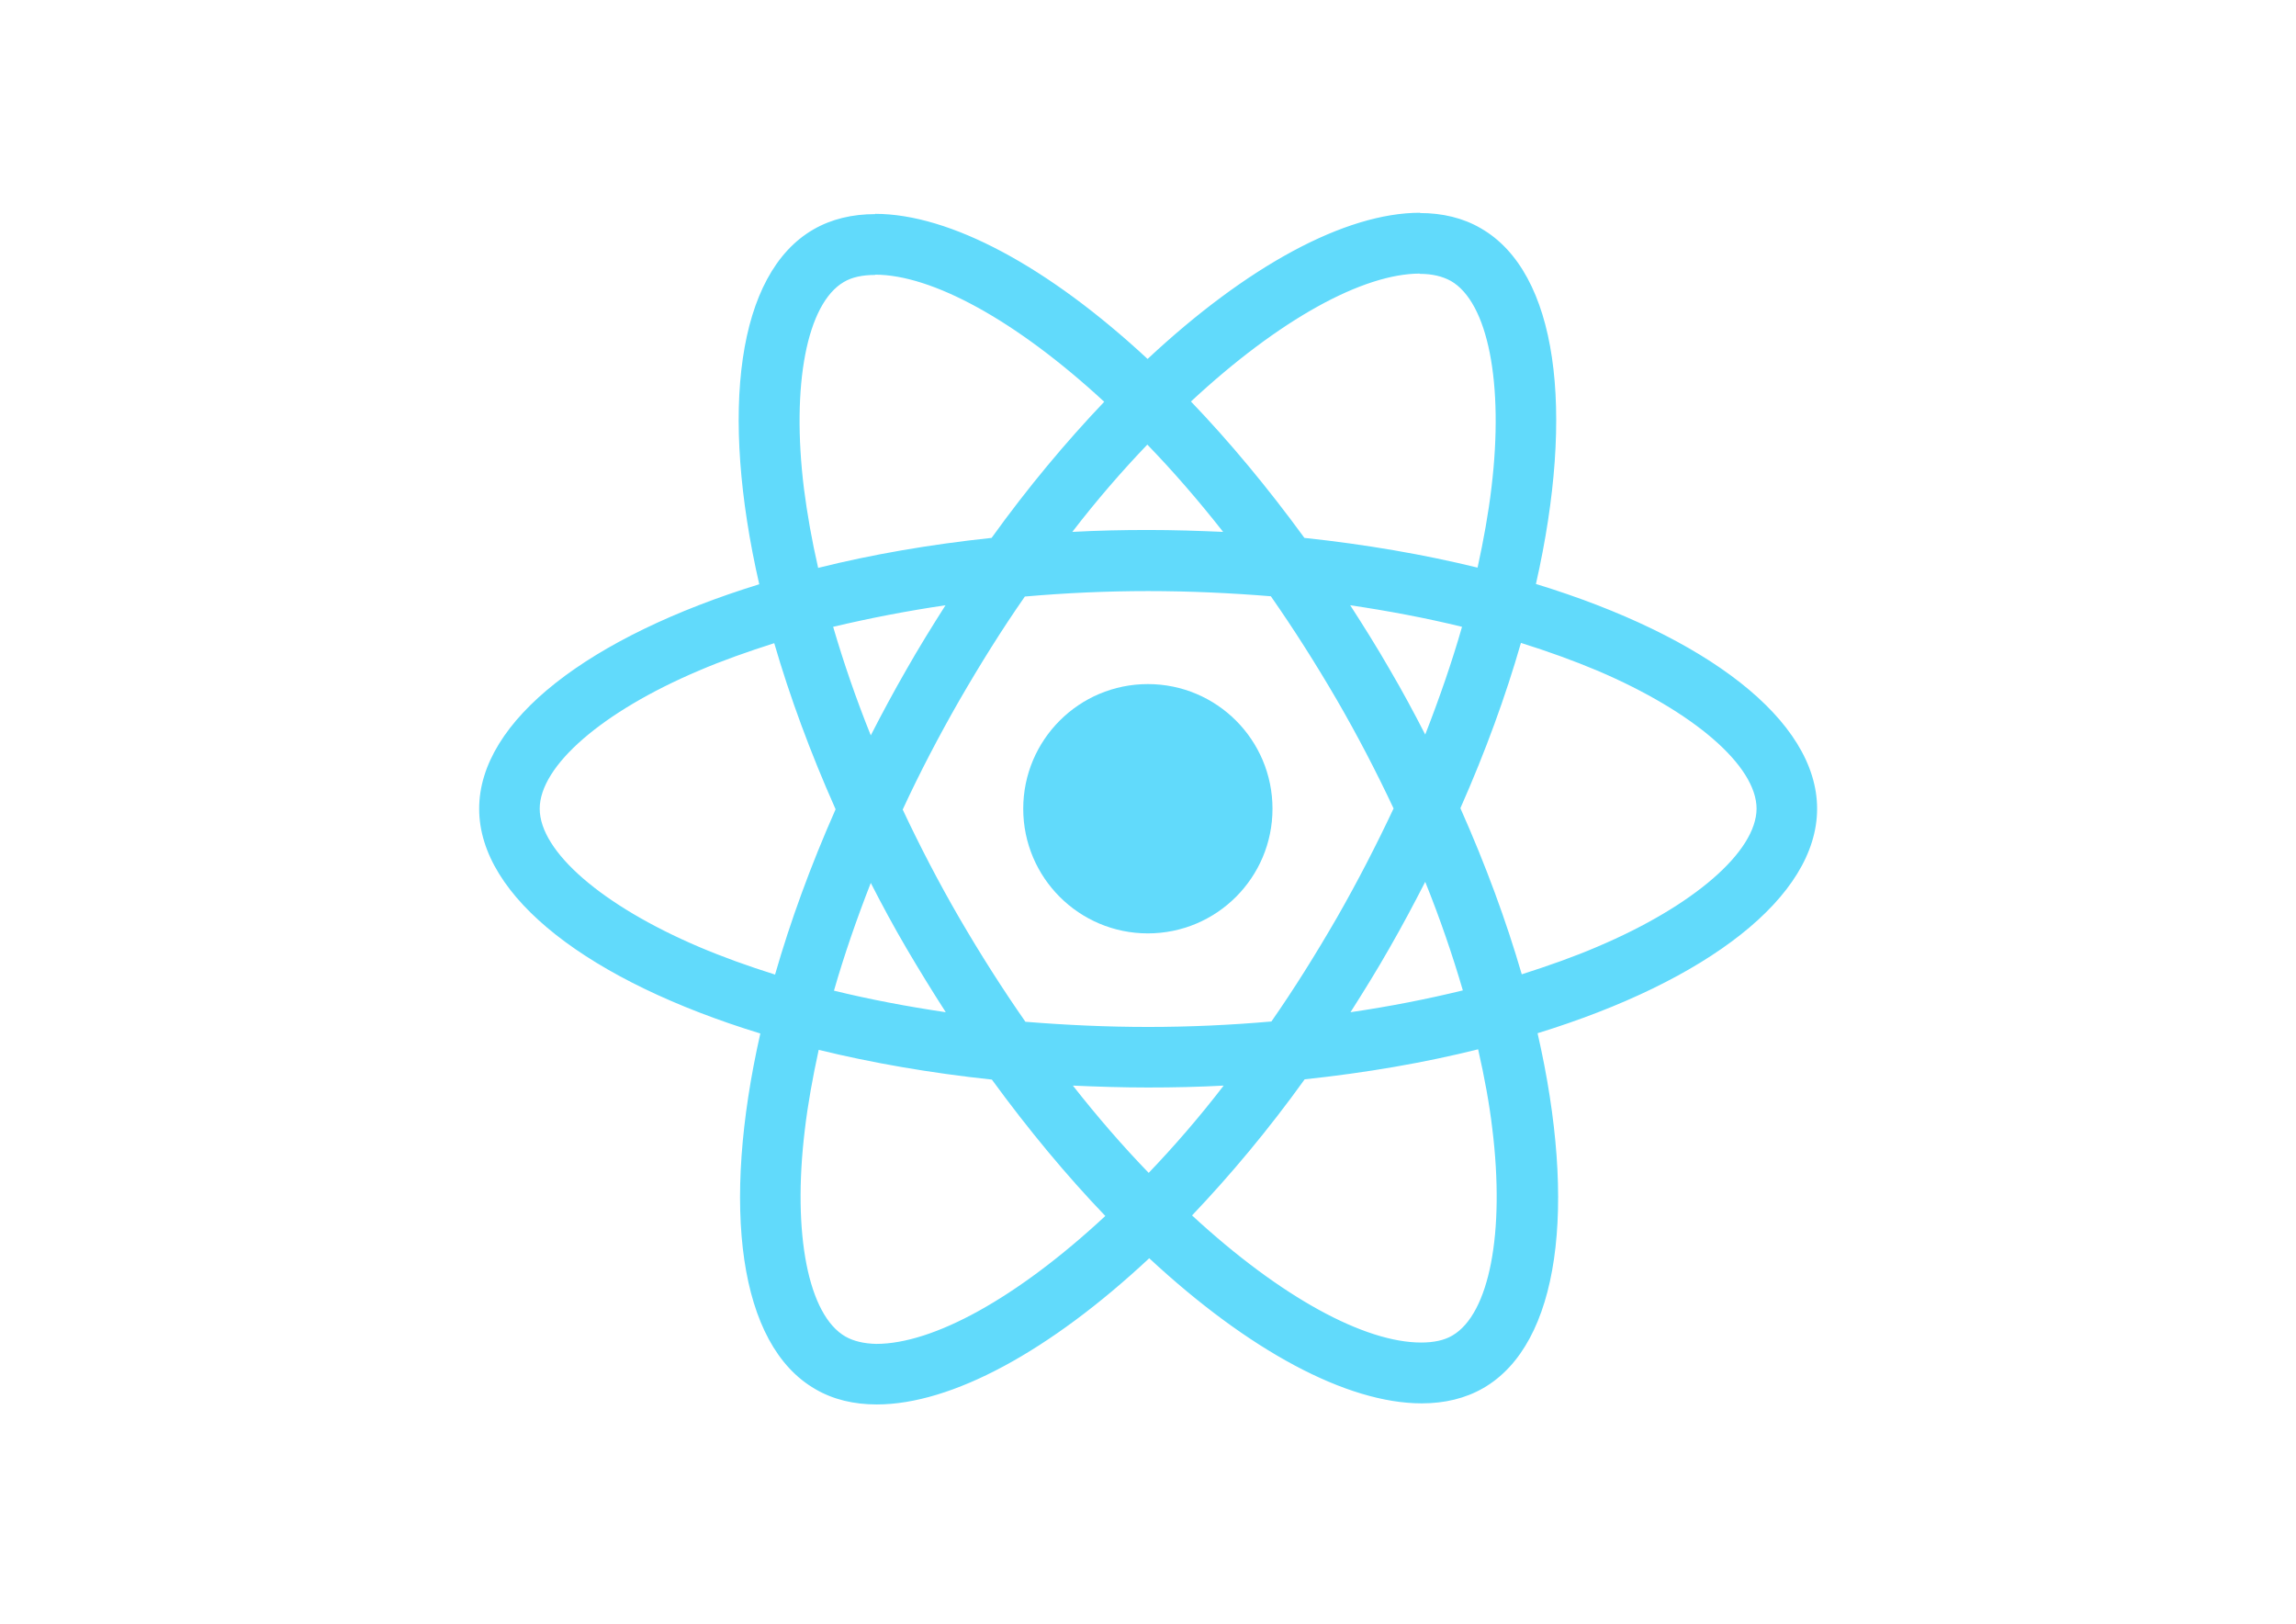
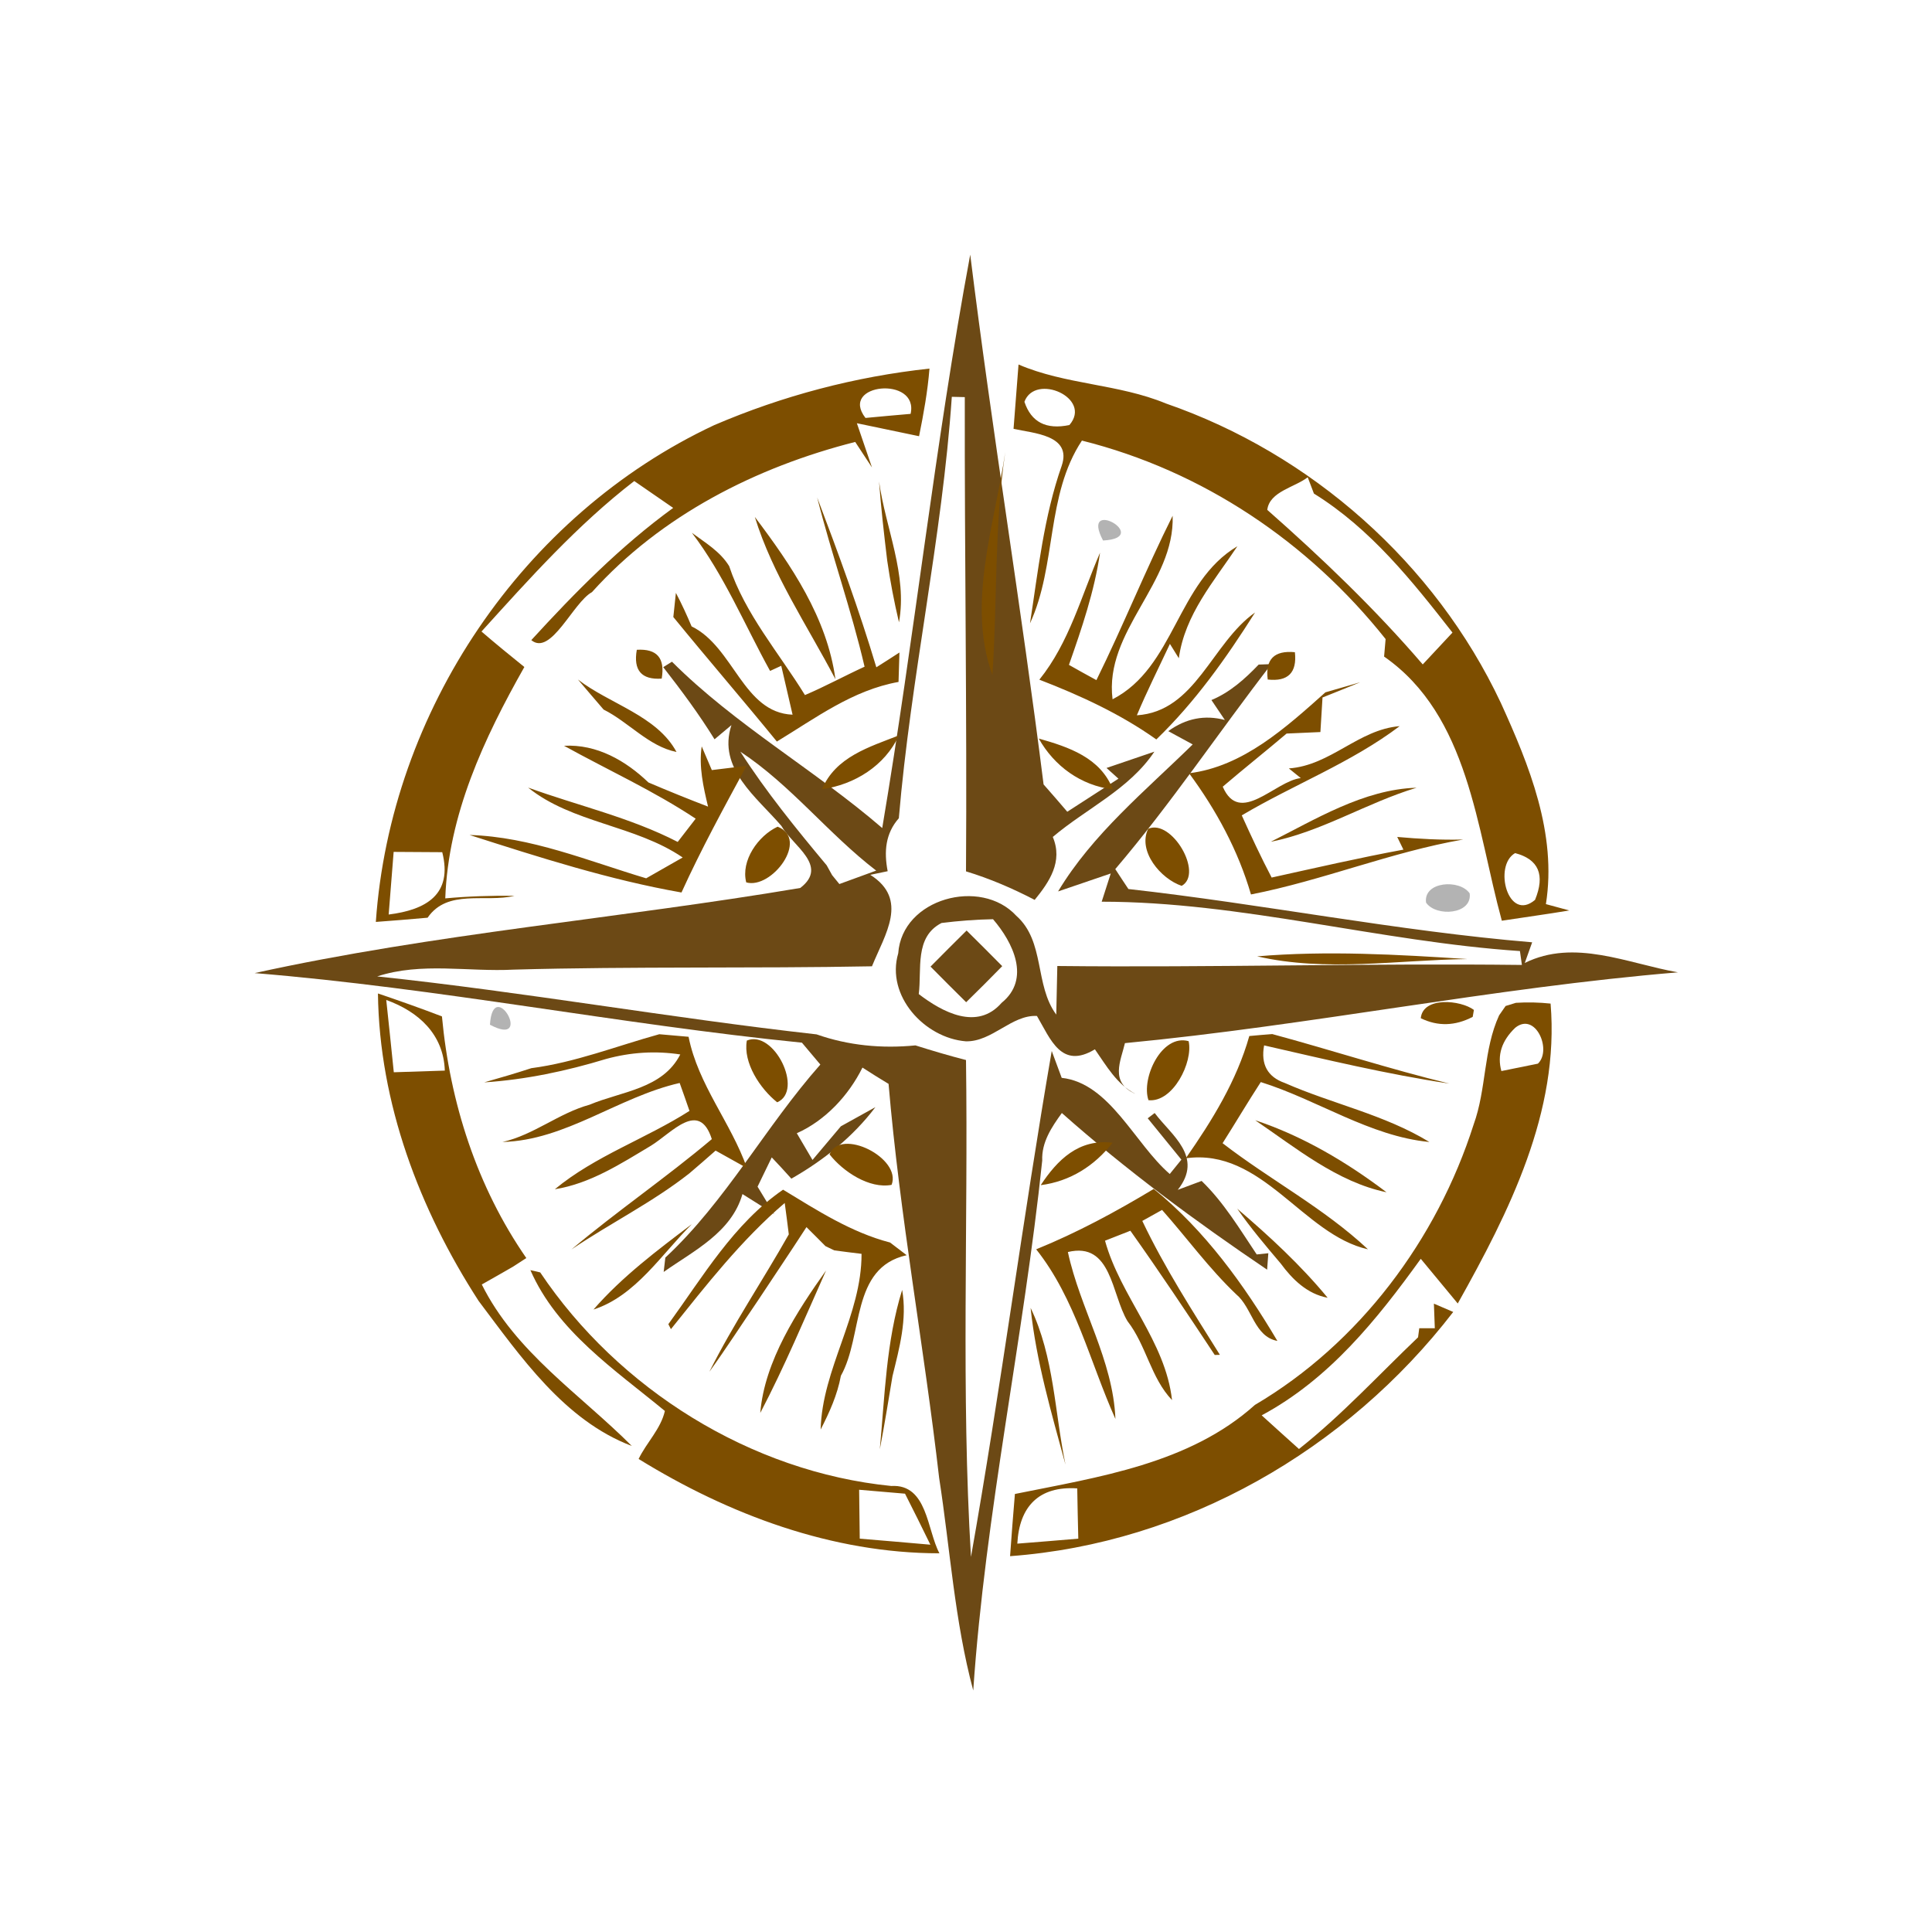
- <svg xmlns="http://www.w3.org/2000/svg" viewBox="0 0 841.9 595.3">
-   <g fill="#61DAFB">
-     <path d="M666.3 296.5c0-32.5-40.7-63.3-103.1-82.4 14.4-63.6 8-114.2-20.2-130.4-6.5-3.8-14.1-5.6-22.4-5.6v22.3c4.6 0 8.3.9 11.4 2.6 13.6 7.8 19.5 37.5 14.9 75.7-1.1 9.4-2.9 19.3-5.1 29.4-19.6-4.8-41-8.5-63.5-10.9-13.5-18.5-27.5-35.3-41.6-50 32.6-30.3 63.2-46.9 84-46.9V78c-27.5 0-63.5 19.6-99.9 53.6-36.4-33.8-72.4-53.2-99.9-53.2v22.3c20.7 0 51.4 16.5 84 46.6-14 14.7-28 31.4-41.3 49.9-22.6 2.4-44 6.1-63.6 11-2.3-10-4-19.7-5.2-29-4.7-38.2 1.1-67.9 14.6-75.8 3-1.8 6.9-2.6 11.5-2.6V78.5c-8.4 0-16 1.8-22.6 5.6-28.1 16.2-34.4 66.7-19.9 130.1-62.2 19.2-102.7 49.9-102.7 82.3 0 32.5 40.7 63.3 103.1 82.4-14.4 63.6-8 114.2 20.2 130.4 6.5 3.8 14.1 5.6 22.5 5.6 27.5 0 63.5-19.6 99.9-53.6 36.4 33.8 72.4 53.2 99.9 53.2 8.4 0 16-1.8 22.6-5.6 28.1-16.2 34.4-66.7 19.9-130.1 62-19.1 102.5-49.9 102.5-82.3zm-130.2-66.7c-3.7 12.9-8.3 26.2-13.5 39.5-4.1-8-8.4-16-13.1-24-4.6-8-9.5-15.8-14.4-23.4 14.2 2.1 27.9 4.7 41 7.9zm-45.8 106.5c-7.8 13.5-15.8 26.3-24.1 38.2-14.9 1.3-30 2-45.2 2-15.1 0-30.2-.7-45-1.9-8.3-11.9-16.4-24.6-24.2-38-7.6-13.1-14.5-26.4-20.8-39.8 6.2-13.4 13.2-26.8 20.7-39.9 7.8-13.5 15.8-26.3 24.1-38.2 14.9-1.3 30-2 45.2-2 15.1 0 30.2.7 45 1.9 8.3 11.9 16.4 24.6 24.2 38 7.6 13.1 14.5 26.4 20.8 39.8-6.3 13.4-13.2 26.8-20.7 39.9zm32.3-13c5.4 13.4 10 26.8 13.8 39.8-13.1 3.2-26.9 5.9-41.2 8 4.9-7.7 9.8-15.6 14.4-23.7 4.6-8 8.9-16.1 13-24.1zM421.2 430c-9.3-9.6-18.6-20.3-27.8-32 9 .4 18.2.7 27.5.7 9.4 0 18.7-.2 27.8-.7-9 11.7-18.3 22.4-27.5 32zm-74.4-58.9c-14.2-2.1-27.9-4.7-41-7.9 3.7-12.9 8.3-26.2 13.5-39.5 4.1 8 8.4 16 13.1 24 4.7 8 9.5 15.8 14.4 23.4zM420.7 163c9.3 9.6 18.6 20.3 27.8 32-9-.4-18.2-.7-27.5-.7-9.4 0-18.7.2-27.8.7 9-11.7 18.3-22.4 27.5-32zm-74 58.9c-4.9 7.7-9.8 15.6-14.4 23.7-4.6 8-8.9 16-13 24-5.4-13.4-10-26.8-13.8-39.8 13.1-3.1 26.9-5.8 41.2-7.9zm-90.5 125.2c-35.4-15.1-58.3-34.9-58.3-50.6 0-15.7 22.9-35.6 58.3-50.6 8.6-3.7 18-7 27.7-10.1 5.7 19.6 13.2 40 22.5 60.9-9.2 20.8-16.6 41.1-22.2 60.6-9.9-3.1-19.3-6.5-28-10.2zM310 490c-13.6-7.8-19.5-37.5-14.9-75.7 1.1-9.4 2.9-19.3 5.1-29.4 19.6 4.8 41 8.5 63.5 10.9 13.5 18.5 27.5 35.3 41.6 50-32.6 30.3-63.2 46.9-84 46.9-4.5-.1-8.3-1-11.3-2.7zm237.2-76.2c4.7 38.2-1.1 67.9-14.6 75.8-3 1.8-6.9 2.6-11.5 2.6-20.7 0-51.4-16.5-84-46.6 14-14.7 28-31.4 41.3-49.9 22.6-2.4 44-6.1 63.6-11 2.3 10.1 4.1 19.8 5.2 29.1zm38.5-66.7c-8.6 3.7-18 7-27.7 10.1-5.7-19.6-13.2-40-22.5-60.9 9.2-20.8 16.6-41.1 22.2-60.6 9.9 3.1 19.3 6.5 28.1 10.2 35.4 15.1 58.3 34.9 58.3 50.6-.1 15.7-23 35.6-58.4 50.6zM320.8 78.4z" />
-     <circle cx="420.9" cy="296.5" r="45.7" />
-     <path d="M520.5 78.1z" />
+ <svg xmlns="http://www.w3.org/2000/svg" width="256" height="256" shape-rendering="geometricPrecision">
+   <g stroke-width=".05%" transform="translate(0, 256) scale(1, -1)scale(2,2)">
+     <g fill="#6c4915">
+       <path d="M62.22 30.09c.73-4.7 1.02-9.48 2.26-14.09.8 11.78 3.34 23.37 4.57 35.11-.05 1.21.62 2.21 1.3 3.15 4.26-3.78 8.88-7.19 13.6-10.38l.08 1.09-.77-.08c-1.13 1.69-2.18 3.45-3.65 4.87l-1.58-.59c1.73 2.19-.42 3.61-1.53 5.09l-.46-.35c.56-.69 1.67-2.06 2.23-2.74l-.77-.95c-2.33 2.01-3.97 6.02-7.16 6.37l-.66 1.78c-1.92-11.12-3.38-22.4-5.35-33.52-.66 10.94-.18 21.95-.33 32.92-1.13.29-2.24.62-3.35.97-2.23-.22-4.44-.01-6.55.73-9.73 1.09-19.37 2.81-29.11 3.84 2.93.96 6.03.29 9.05.45 7.91.22 15.82.07 23.73.22.86 2.12 2.46 4.43-.11 6.06l1.15.24c-.25 1.3-.15 2.5.74 3.51.79 9.35 2.87 18.56 3.51 27.92l.86-.02c-.02-10.47.15-20.95.08-31.42 1.58-.48 3.09-1.13 4.55-1.89.97 1.19 1.89 2.54 1.2 4.17 2.23 1.89 5.06 3.15 6.73 5.65l-3.17-1.08.79-.71-3.39-2.19c-.52.61-1.04 1.21-1.57 1.81-1.47 11.72-3.41 23.38-4.86 35.1-2.34-12.56-3.7-25.36-5.83-37.99-4.49 3.87-9.74 6.83-13.93 11.02l-.58-.36c1.2-1.54 2.37-3.11 3.4-4.78l1.12.94c-.95-2.88 1.7-4.79 3.31-6.68.76-1.34 3.16-2.64 1.25-4.11-12.02-2.03-24.25-3.02-36.15-5.64 12.15-.99 24.14-3.39 36.26-4.61.31-.36.91-1.09 1.22-1.45-3.63-4.1-6.25-9.05-10.27-12.79l-.11-.95c2 1.41 4.49 2.61 5.22 5.16l2.1-1.32-1.1 1.81.94 1.94c.44-.46.87-.93 1.3-1.41 2.14 1.22 4.08 2.77 5.57 4.74-.57-.32-1.72-.95-2.29-1.27-.47-.56-1.41-1.67-1.88-2.23-.35.59-.69 1.18-1.04 1.77 1.89.84 3.44 2.51 4.35 4.35.57-.37 1.15-.73 1.73-1.08.74-8.73 2.35-17.39 3.35-26.1m-7.09 39.93l-.36.65c-2.02 2.42-4.02 4.88-5.72 7.53 3.35-2.21 5.82-5.44 9-7.88-.61-.22-1.83-.67-2.44-.89l-.48.59z" />
+       <path d="M72.54 58.48c.76-1.09 1.45-2.32 2.68-2.95-1.72.76-.96 2.2-.69 3.36 12.26 1.17 24.36 3.67 36.64 4.69-3.34.59-6.86 2.25-10.15.62l.49 1.37c-8.97.75-17.81 2.53-26.75 3.53-.22.33-.66.99-.87 1.32 3.69 4.33 6.86 9.08 10.34 13.58l-.84-.03c-.91-.95-1.9-1.84-3.13-2.35l.89-1.32c-1.33.35-2.58.11-3.75-.74l1.62-.88c-3.14-3.08-6.63-5.93-8.92-9.74l3.49 1.19c-.2-.62-.4-1.24-.6-1.87 9.23 0 18.44-2.65 27.71-3.27l.13-.92c-10.26.12-20.52-.18-30.78-.07l-.07-3.22c-1.45 1.96-.73 4.85-2.65 6.55-2.35 2.55-7.57 1.15-7.82-2.49-.83-2.81 1.74-5.61 4.48-5.83 1.74-.04 3.04 1.77 4.71 1.68.9-1.53 1.61-3.56 3.84-2.21m-11.67 3.66c.21 1.64-.3 3.78 1.51 4.71 1.13.14 2.27.23 3.41.25 1.32-1.53 2.52-3.96.57-5.54-1.62-1.86-3.92-.62-5.49.58z" />
+       <path d="M61.65 63.96c.78-.79 1.57-1.58 2.36-2.36.81.79 1.6 1.58 2.39 2.39-.78.79-1.57 1.58-2.36 2.36-.8-.79-1.6-1.59-2.39-2.39z" />
+     </g>
+     <g fill="rgb(0, 0, 0)" opacity="0.3">
+       <path d="M32.46 60.11c2.97-1.59.21 3.31 0 0z" />
+       <path d="M94.48 68.2c.65-.96 3.07-.8 2.89.61-.65.96-3.08.8-2.89-.61z" />
+       <path d="M36.27 79.21c.49.52.49.52 0 0z" />
+       <path d="M73.08 92.19c3.33.18-1.57 2.97 0 0z" />
+     </g>
+     <g fill="#7d4e00">
+       <path d="M42.31 31.34c5.98-3.69 12.83-6.25 19.93-6.25-.83 1.55-.79 4.6-3.19 4.46-9.31.93-18.07 6.41-23.26 14.15-.17.04-.49.11-.65.15 1.77-4.05 5.6-6.6 8.91-9.33-.27-1.19-1.22-2.1-1.74-3.18m14.65-5.28l-.04 3.24c.76-.06 2.28-.2 3.04-.26.57-1.12 1.13-2.25 1.68-3.38-1.56.14-3.12.27-4.68.4zM66.92 24.9c11.58.85 22.32 7.04 29.36 16.18l-1.28.55.06-1.63h-1.03l-.08-.6c-2.61-2.49-5.06-5.16-7.89-7.4-.62.55-1.85 1.67-2.47 2.23 4.47 2.4 7.62 6.32 10.54 10.37.61-.74 1.84-2.22 2.45-2.96 3.4 6.07 6.75 12.69 6.15 19.87-.76.08-1.53.1-2.3.05l-.68-.21-.43-.62c-1.05-2.29-.83-4.87-1.69-7.24-2.43-7.62-7.58-14.5-14.49-18.57-4.35-3.91-10.38-4.78-15.9-5.9-.12-1.38-.22-2.75-.32-4.12m.48.83c.13 2.46 1.43 3.83 3.97 3.66.01-.84.05-2.5.07-3.33-1.01-.09-3.03-.25-4.04-.33m32.07 31.31c-.29 1.05.02 2.01.92 2.87 1.34 1.08 2.45-1.48 1.5-2.38-.61-.12-1.82-.37-2.42-.49z" />
+       <path d="M68.28 41.35c.37-3.53 1.38-6.96 2.31-10.38-.72 3.47-.75 7.14-2.31 10.38zM31.71 41.81c2.79-3.7 5.67-7.91 10.15-9.61-3.41 3.42-7.71 6.21-9.94 10.7.52.29 1.55.88 2.07 1.18l.88.57c-3.28 4.74-5.06 10.3-5.59 16.01-1.41.54-2.82 1.04-4.24 1.52.09-7.28 2.75-14.31 6.67-20.37m-5.62 15.15c-.16 1.6-.33 3.19-.5 4.79 2.14-.77 3.8-2.28 3.88-4.68-.84-.03-2.53-.08-3.38-.11zM58.29 31.98c.31 1.61.57 3.23.84 4.85.46 1.87.98 3.77.64 5.71-1.06-3.41-1.15-7.03-1.48-10.56zM54.37 33.29c.58 1.13 1.11 2.3 1.34 3.56 1.5 2.67.63 7.16 4.36 7.99-.27.21-.82.63-1.1.84-2.58.67-4.83 2.13-7.09 3.5-3.27-2.25-5.31-5.76-7.6-8.91l.17-.33c2.35 2.93 4.67 5.91 7.54 8.36.07-.52.21-1.56.27-2.08-1.72-3.05-3.69-5.96-5.26-9.1 1.11 1.54 2.14 3.14 3.21 4.71 1.07 1.62 2.16 3.23 3.22 4.87.32-.32.95-.94 1.26-1.26l.58-.28c.45-.06 1.36-.18 1.81-.23.01-4.08-2.61-7.61-2.71-11.64z" />
+       <path d="M54.73 43.83c-1.89-2.66-4.08-5.99-4.36-9.44 1.61 3.07 2.95 6.28 4.36 9.44zM68.65 45.23c2.6-3.27 3.56-7.47 5.25-11.24-.16 3.92-2.34 7.29-3.15 11.06 2.91.7 2.88-2.81 3.95-4.58 1.25-1.61 1.54-3.75 2.95-5.23-.44 3.92-3.41 6.84-4.44 10.56.42.17 1.26.5 1.68.66 1.92-2.7 3.76-5.46 5.59-8.23l.34.01c-1.81 2.9-3.67 5.78-5.14 8.87l1.31.73c1.65-1.86 3.11-3.88 4.91-5.59 1.07-.89 1.19-2.8 2.73-3.09-2.21 3.73-4.81 7.33-8.19 10.07-2.51-1.51-5.08-2.9-7.79-4zM39.32 41.24c2.79.9 4.51 3.67 6.52 5.66-2.29-1.73-4.62-3.48-6.52-5.66zM84.85 44.29c.78-1.06 1.76-2.02 3.11-2.27-1.79 2.17-3.86 4.08-5.99 5.9.88-1.27 1.88-2.45 2.88-3.63zM37.86 45.22c2.57 1.74 5.37 3.12 7.81 5.04.44.37 1.31 1.13 1.74 1.51l2.08-1.16c-1.06 3.01-3.24 5.52-3.87 8.7-.64.06-1.29.11-1.94.17-2.82-.78-5.57-1.87-8.48-2.25-1.03-.34-2.08-.64-3.12-.94 2.75.18 5.44.75 8.07 1.55 1.64.45 3.28.55 4.92.3-1.17-2.29-3.89-2.44-6.01-3.33-2.04-.56-3.69-2-5.77-2.47 4.2.11 7.66 2.98 11.74 3.91.17-.46.49-1.39.65-1.85-2.9-1.85-6.25-2.98-8.92-5.19 2.34.37 4.37 1.69 6.36 2.88 1.39.85 3.2 3.07 4.04.44-3.01-2.54-6.28-4.77-9.3-7.31zM78.56 51.26c5.07.71 7.75-5.06 12.07-6.03-2.91 2.73-6.47 4.59-9.63 7.03.85 1.34 1.66 2.71 2.53 4.05 3.77-1.18 7.22-3.59 11.17-3.97-2.98 1.82-6.42 2.52-9.58 3.91-1.14.4-1.6 1.23-1.37 2.49 4.07-.93 8.14-1.91 12.27-2.53-3.95.96-7.81 2.22-11.73 3.28-.38-.03-1.14-.09-1.52-.13-.84-2.97-2.46-5.59-4.21-8.1zM54.96 51.52c.89-1.14 2.64-2.3 4.11-2.02.69 1.76-3.38 3.83-4.11 2.02zM68.95 49.48c1.94.25 3.56 1.27 4.76 2.81-2.24.28-3.66-1.14-4.76-2.81z" />
+       <path d="M83.16 53.78c2.67-1.81 5.44-4.1 8.7-4.77-2.64 2-5.56 3.73-8.7 4.77zM51.49 54.97c1.79.77-.22 4.84-2.01 4.09-.26-1.47.88-3.19 2.01-4.09zM76.09 55.11c1.62-.17 2.97 2.52 2.66 3.91-1.79.5-3.16-2.47-2.66-3.91zM94.13 60.54c1.13-.55 2.27-.52 3.44.09l.08.46c-.88.66-3.38.9-3.52-.55zM83.29 64.64c4.55-1.05 9.31-.24 13.93-.18-4.63.3-9.3.57-13.93.18zM24.9 66.92c1.14.08 2.28.18 3.43.28 1.33 1.93 3.83.98 5.76 1.45-1.53.02-3.06-.03-4.59-.17.2 5.55 2.56 10.59 5.24 15.33-.96.77-1.91 1.55-2.84 2.35 3.18 3.51 6.36 7.07 10.12 9.97.64-.44 1.93-1.33 2.58-1.78-3.48-2.53-6.51-5.6-9.4-8.76 1.3-1.08 2.77 2.5 4.02 3.18 4.58 5.09 10.87 8.28 17.44 9.95.28-.42.83-1.27 1.11-1.69l-1 2.93c1.03-.21 3.09-.65 4.12-.86.3 1.48.57 2.97.69 4.48-4.92-.53-9.73-1.8-14.27-3.75-12.69-5.95-21.44-18.96-22.41-32.91m.85.49c.08 1.04.25 3.11.33 4.15.8 0 2.41-.01 3.22-.02.71-2.81-1.08-3.82-3.55-4.13m31.59 32.9c-1.78 2.3 3.56 2.8 2.99.27-.75-.06-2.24-.2-2.99-.27zM99.5 67c1.49.23 2.98.43 4.47.68l-1.55.42c.74 4.67-1.1 9.19-2.99 13.34-4.35 9.24-12.55 16.5-22.19 19.83-3.14 1.3-6.64 1.24-9.76 2.58l-.33-4.26c1.3-.3 3.89-.4 3.19-2.45-1.18-3.36-1.56-6.94-2.1-10.44 1.78 3.86 1.04 8.48 3.44 12.11 7.99-2 15.01-6.72 20.12-13.15-.03-.29-.08-.87-.1-1.16 5.62-3.91 6.13-11.42 7.8-17.5m.88 4.48c1.56-.41 2-1.44 1.32-3.1-1.79-1.52-2.78 2.27-1.32 3.1M83.96 94.22c.15 1.22 1.82 1.49 2.68 2.16l.41-1.08c3.76-2.33 6.5-5.78 9.18-9.21-.49-.52-1.48-1.58-1.97-2.11-3.16 3.68-6.67 7.04-10.3 10.24m-16.09 7.16c.71 1.93 4.53.25 2.98-1.54-1.54-.32-2.53.19-2.98 1.54z" />
+       <path d="M31.11 72.68c4.62-1.48 9.26-2.97 14.04-3.81 1.3 2.86 2.81 5.62 4.31 8.39l-2.3-.28-.67 1.57c-.2-1.34.11-2.69.42-3.99-1.33.51-2.64 1.04-3.95 1.6-1.5 1.44-3.42 2.55-5.59 2.43 2.91-1.61 5.95-2.99 8.72-4.83-.3-.39-.9-1.16-1.19-1.54-3.14 1.62-6.61 2.4-9.91 3.6 2.93-2.36 7.08-2.48 10.24-4.63-.81-.46-1.62-.92-2.42-1.38-3.85 1.15-7.64 2.75-11.7 2.87zM49.44 69.54c1.68-.48 4.2 2.86 2.08 3.69-1.29-.6-2.45-2.25-2.08-3.69zM78.29 69.31c1.46.82-.66 4.46-2.22 3.78-.72-1.48.84-3.32 2.22-3.78zM78.78 76.77c1.8-2.44 3.25-5.11 4.1-8.03 4.76.93 9.28 2.81 14.06 3.64-1.46-.04-2.92.04-4.37.17l.41-.84c-2.92-.54-5.82-1.21-8.73-1.85-.71 1.35-1.35 2.73-1.98 4.12 3.46 2.05 7.24 3.48 10.46 5.91-2.73-.22-4.56-2.6-7.34-2.8l.79-.64c-1.7-.19-4.04-3.19-5.17-.57 1.39 1.19 2.83 2.33 4.23 3.52.56.02 1.68.07 2.24.1.04.57.1 1.72.14 2.29.62.25 1.88.75 2.5 1.01-.58-.17-1.74-.51-2.31-.67-2.6-2.32-5.45-4.92-9.03-5.36z" />
+       <path d="M84.19 72.23c3.35.66 6.37 2.59 9.66 3.58-3.5-.1-6.76-2.13-9.66-3.58zM54.46 75.71c2.16.31 4.16 1.55 5.1 3.57-1.96-.77-4.2-1.42-5.1-3.57zM68.82 79.07c1.03-1.83 2.79-3.11 4.91-3.37-.82 2.11-2.94 2.81-4.91 3.37zM39.99 80.99c1.66-.83 2.99-2.44 4.83-2.81-1.3 2.41-4.42 3.17-6.53 4.8.42-.5 1.27-1.49 1.7-1.99zM51.47 78.87c2.57 1.56 5.03 3.41 8.06 3.95.02.49.05 1.46.06 1.95-.51-.33-1.02-.66-1.53-.98-1.14 3.8-2.51 7.54-3.92 11.25.95-3.76 2.26-7.43 3.14-11.21-1.33-.61-2.61-1.31-3.95-1.88-1.73 2.81-3.97 5.37-5.02 8.54-.59.97-1.58 1.55-2.47 2.21 2.14-2.81 3.48-6.07 5.18-9.15l.74.34c.19-.81.56-2.43.75-3.24-3.28.13-3.89 4.49-6.69 5.85-.32.76-.66 1.5-1.04 2.22-.04-.4-.13-1.2-.17-1.6 2.26-2.77 4.6-5.48 6.86-8.25zM68.86 82.97c2.72-1.05 5.37-2.27 7.75-3.96 2.57 2.48 4.64 5.4 6.54 8.41-2.87-2.02-3.93-6.56-7.83-6.81.67 1.6 1.45 3.15 2.19 4.73l.59-.95c.4 2.9 2.32 5.08 3.88 7.42-4.02-2.39-4.14-8.01-8.27-10.14-.57 4.53 4.14 7.68 3.98 12.16-1.79-3.58-3.28-7.3-5.05-10.89-.46.25-1.37.75-1.82 1.01.85 2.42 1.69 4.88 2.06 7.43-1.24-2.85-2.03-5.94-4.02-8.41zM42.19 84.95c-.24-1.36.31-2 1.65-1.91.23 1.36-.31 1.99-1.65 1.91zM83.99 82.98c1.34-.15 1.95.45 1.8 1.81-1.37.13-1.97-.47-1.8-1.81z" />
+       <path d="M50.01 93.75c1.17-3.81 3.49-7.22 5.34-10.75-.56 4.08-2.92 7.54-5.34 10.75zM66.6 98.05c-.7-4.82-2.57-10.04-.85-14.77.33 4.92.12 9.87.85 14.77zM40.25 86.28c.54.53.54.53 0 0zM59.56 86.77c.57 3.16-.89 6.23-1.32 9.33.13-1.75.33-3.5.54-5.24.2-1.38.46-2.74.78-4.09z" />
+     </g>
  </g>
</svg>
